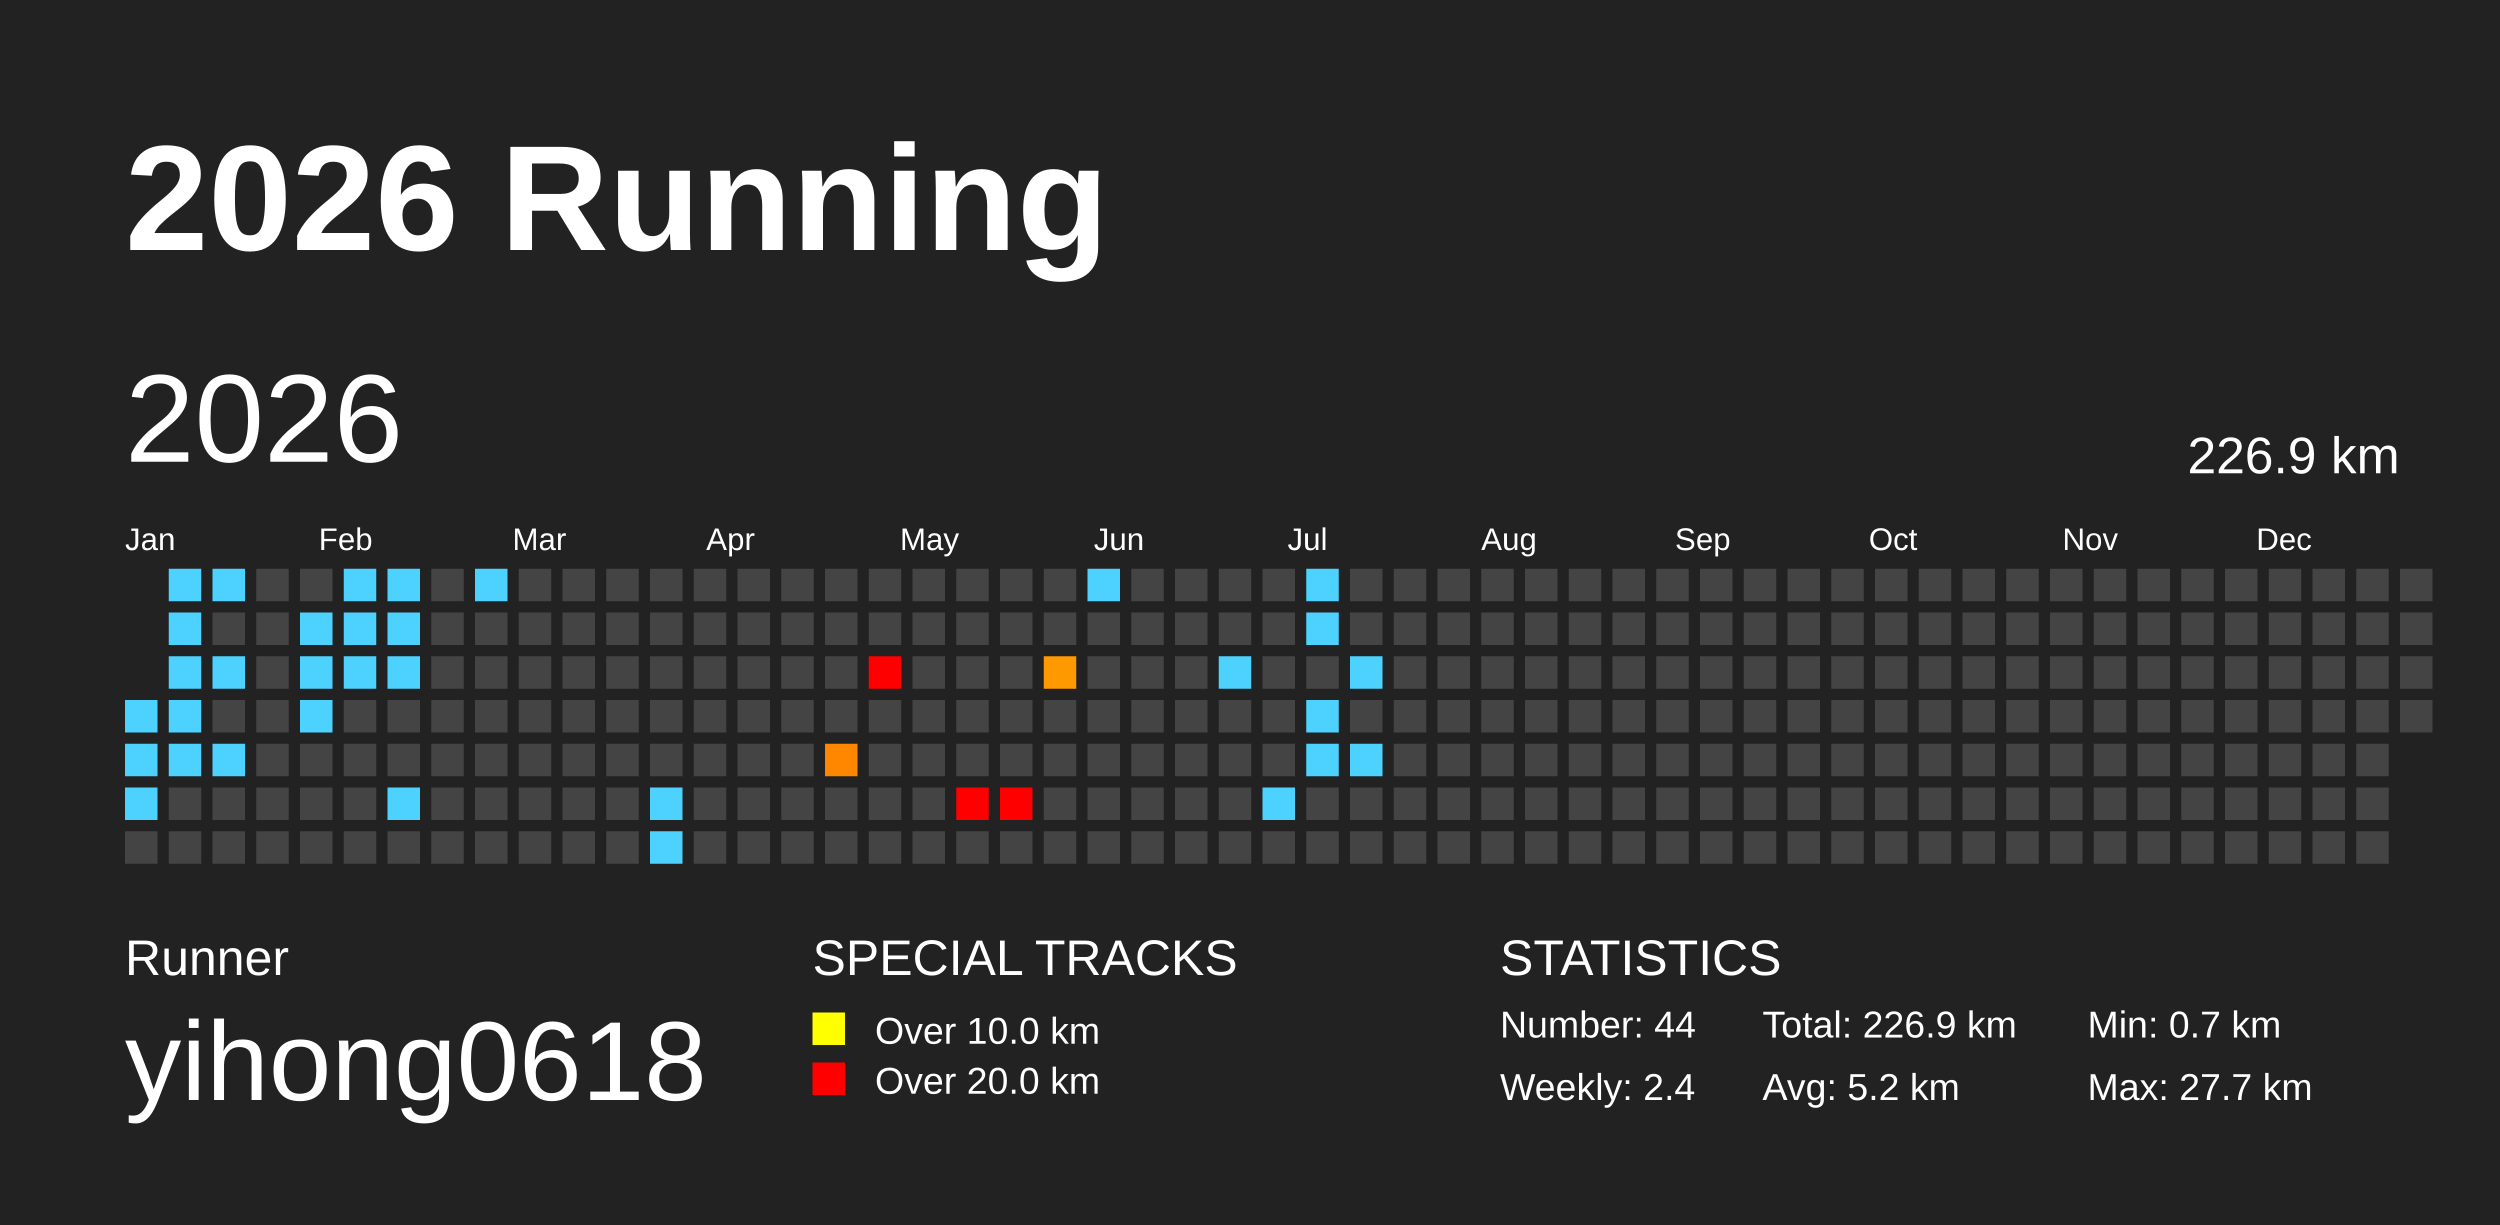
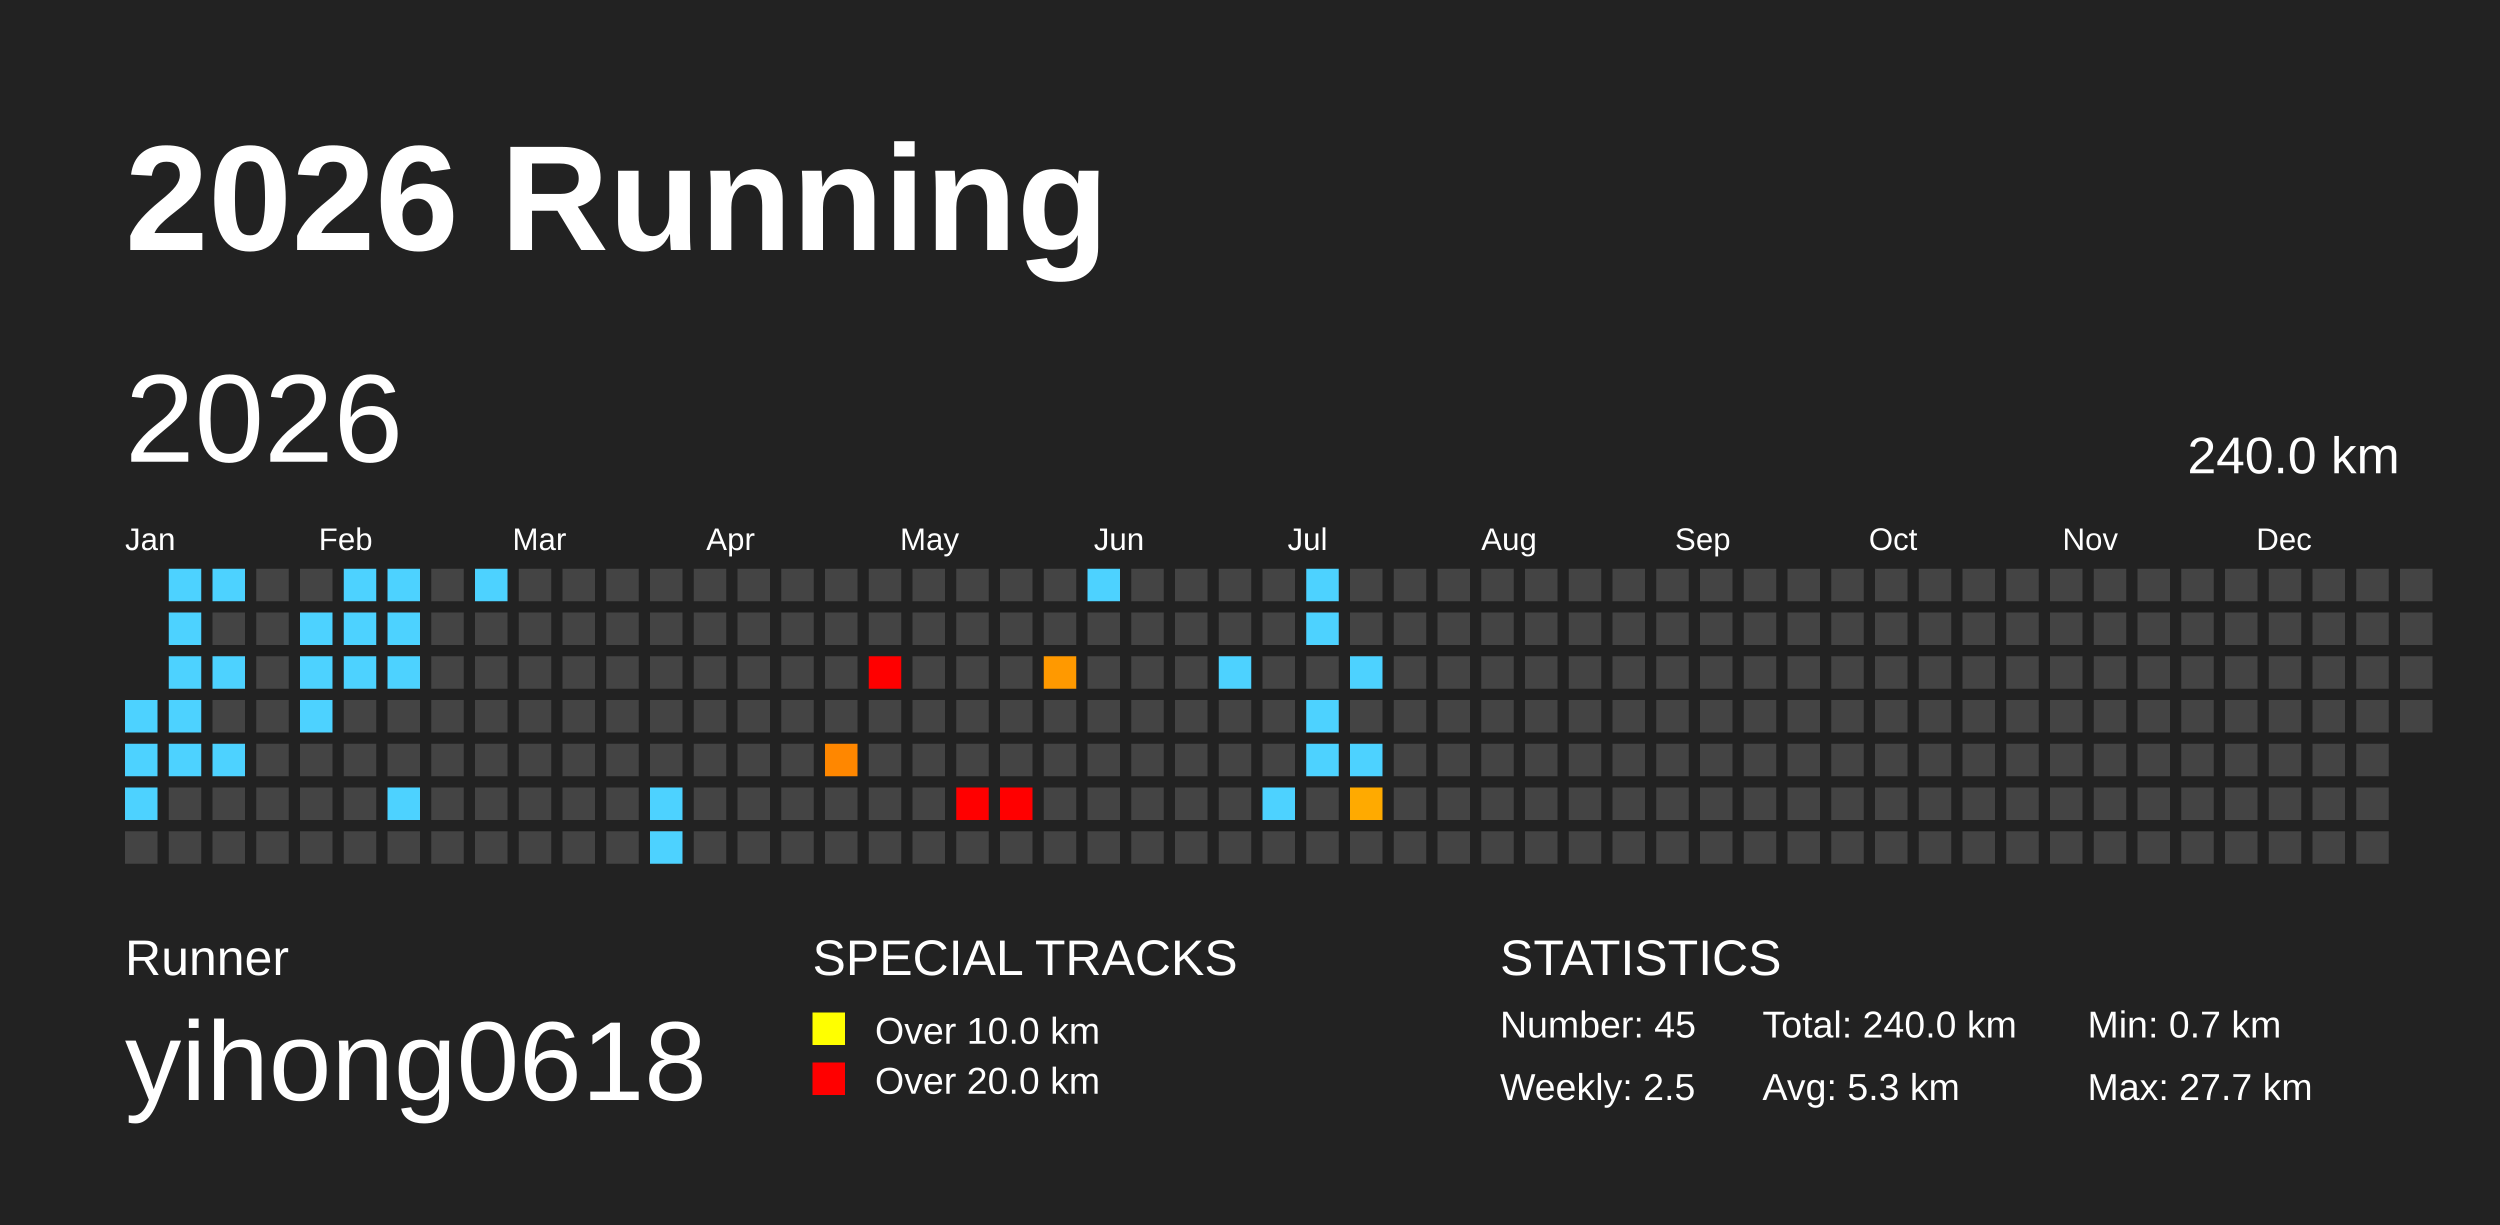
<svg xmlns="http://www.w3.org/2000/svg" baseProfile="full" height="98mm" version="1.1" viewBox="0,0,200,98" width="200mm">
  <defs />
  <rect fill="#222222" height="98" width="200" x="0" y="0" />
  <text fill="#FFFFFF" style="font-size:12px; font-family:Arial; font-weight:bold;" x="10" y="20">2026 Running</text>
  <text fill="#FFFFFF" style="font-size:4px; font-family:Arial" x="10" y="78">Runner</text>
  <text fill="#FFFFFF" style="font-size:9px; font-family:Arial" x="10" y="88">yihong0618</text>
  <text fill="#FFFFFF" style="font-size:4px; font-family:Arial" x="65" y="78">SPECIAL TRACKS</text>
  <rect fill="yellow" height="2.6" width="2.6" x="65" y="81" />
  <text fill="#FFFFFF" style="font-size:3px; font-family:Arial" x="70" y="83.5">Over 10.0 km</text>
  <rect fill="red" height="2.6" width="2.6" x="65" y="85" />
  <text fill="#FFFFFF" style="font-size:3px; font-family:Arial" x="70" y="87.5">Over 20.0 km</text>
  <text fill="#FFFFFF" style="font-size:4px; font-family:Arial" x="120" y="78">STATISTICS</text>
-   <text fill="#FFFFFF" style="font-size:3px; font-family:Arial" x="120" y="83">Number: 44</text>
-   <text fill="#FFFFFF" style="font-size:3px; font-family:Arial" x="120" y="88">Weekly: 2.4</text>
-   <text fill="#FFFFFF" style="font-size:3px; font-family:Arial" x="141" y="83">Total: 226.9 km</text>
-   <text fill="#FFFFFF" style="font-size:3px; font-family:Arial" x="141" y="88">Avg: 5.2 km</text>
+   <text fill="#FFFFFF" style="font-size:3px; font-family:Arial" x="120" y="83">Number: 45</text>
+   <text fill="#FFFFFF" style="font-size:3px; font-family:Arial" x="120" y="88">Weekly: 2.5</text>
+   <text fill="#FFFFFF" style="font-size:3px; font-family:Arial" x="141" y="83">Total: 240.0 km</text>
+   <text fill="#FFFFFF" style="font-size:3px; font-family:Arial" x="141" y="88">Avg: 5.3 km</text>
  <text fill="#FFFFFF" style="font-size:3px; font-family:Arial" x="167" y="83">Min: 0.7 km</text>
  <text fill="#FFFFFF" style="font-size:3px; font-family:Arial" x="167" y="88">Max: 27.7 km</text>
  <text dominant-baseline="hanging" fill="#FFFFFF" style="font-size:10.0px; font-family:Arial;" x="10" y="30">2026</text>
-   <text dominant-baseline="hanging" fill="#FFFFFF" style="font-size:4.125px; font-family:Arial;" x="175" y="35">226.9 km</text>
+   <text dominant-baseline="hanging" fill="#FFFFFF" style="font-size:4.125px; font-family:Arial;" x="175" y="35">240.0 km</text>
  <text fill="#FFFFFF" style="font-size:2.5px; font-family:Arial" x="10.0" y="44">Jan</text>
  <text fill="#FFFFFF" style="font-size:2.5px; font-family:Arial" x="25.5" y="44">Feb</text>
  <text fill="#FFFFFF" style="font-size:2.5px; font-family:Arial" x="41.0" y="44">Mar</text>
  <text fill="#FFFFFF" style="font-size:2.5px; font-family:Arial" x="56.5" y="44">Apr</text>
  <text fill="#FFFFFF" style="font-size:2.5px; font-family:Arial" x="72.0" y="44">May</text>
  <text fill="#FFFFFF" style="font-size:2.5px; font-family:Arial" x="87.5" y="44">Jun</text>
  <text fill="#FFFFFF" style="font-size:2.5px; font-family:Arial" x="103.0" y="44">Jul</text>
  <text fill="#FFFFFF" style="font-size:2.5px; font-family:Arial" x="118.5" y="44">Aug</text>
  <text fill="#FFFFFF" style="font-size:2.5px; font-family:Arial" x="134.0" y="44">Sep</text>
  <text fill="#FFFFFF" style="font-size:2.5px; font-family:Arial" x="149.5" y="44">Oct</text>
  <text fill="#FFFFFF" style="font-size:2.5px; font-family:Arial" x="165.0" y="44">Nov</text>
  <text fill="#FFFFFF" style="font-size:2.5px; font-family:Arial" x="180.5" y="44">Dec</text>
  <rect fill="#4dd2ff" height="2.6" width="2.6" x="10.0" y="56.0" />
  <rect fill="#4dd2ff" height="2.6" width="2.6" x="10.0" y="59.5" />
  <rect fill="#4dd2ff" height="2.6" width="2.6" x="10.0" y="63.0" />
  <rect fill="#444444" height="2.6" width="2.6" x="10.0" y="66.5" />
  <rect fill="#4dd2ff" height="2.6" width="2.6" x="13.5" y="45.5" />
  <rect fill="#4dd2ff" height="2.6" width="2.6" x="13.5" y="49.0" />
  <rect fill="#4dd2ff" height="2.6" width="2.6" x="13.5" y="52.5" />
  <rect fill="#4dd2ff" height="2.6" width="2.6" x="13.5" y="56.0" />
  <rect fill="#4dd2ff" height="2.6" width="2.6" x="13.5" y="59.5" />
  <rect fill="#444444" height="2.6" width="2.6" x="13.5" y="63.0" />
  <rect fill="#444444" height="2.6" width="2.6" x="13.5" y="66.5" />
  <rect fill="#4dd2ff" height="2.6" width="2.6" x="17.0" y="45.5" />
  <rect fill="#444444" height="2.6" width="2.6" x="17.0" y="49.0" />
  <rect fill="#4dd2ff" height="2.6" width="2.6" x="17.0" y="52.5" />
  <rect fill="#444444" height="2.6" width="2.6" x="17.0" y="56.0" />
  <rect fill="#4dd2ff" height="2.6" width="2.6" x="17.0" y="59.5" />
  <rect fill="#444444" height="2.6" width="2.6" x="17.0" y="63.0" />
  <rect fill="#444444" height="2.6" width="2.6" x="17.0" y="66.5" />
  <rect fill="#444444" height="2.6" width="2.6" x="20.5" y="45.5" />
  <rect fill="#444444" height="2.6" width="2.6" x="20.5" y="49.0" />
  <rect fill="#444444" height="2.6" width="2.6" x="20.5" y="52.5" />
  <rect fill="#444444" height="2.6" width="2.6" x="20.5" y="56.0" />
  <rect fill="#444444" height="2.6" width="2.6" x="20.5" y="59.5" />
  <rect fill="#444444" height="2.6" width="2.6" x="20.5" y="63.0" />
  <rect fill="#444444" height="2.6" width="2.6" x="20.5" y="66.5" />
  <rect fill="#444444" height="2.6" width="2.6" x="24.0" y="45.5" />
  <rect fill="#4dd2ff" height="2.6" width="2.6" x="24.0" y="49.0" />
  <rect fill="#4dd2ff" height="2.6" width="2.6" x="24.0" y="52.5" />
  <rect fill="#4dd2ff" height="2.6" width="2.6" x="24.0" y="56.0" />
  <rect fill="#444444" height="2.6" width="2.6" x="24.0" y="59.5" />
  <rect fill="#444444" height="2.6" width="2.6" x="24.0" y="63.0" />
  <rect fill="#444444" height="2.6" width="2.6" x="24.0" y="66.5" />
  <rect fill="#4dd2ff" height="2.6" width="2.6" x="27.5" y="45.5" />
  <rect fill="#4dd2ff" height="2.6" width="2.6" x="27.5" y="49.0" />
  <rect fill="#4dd2ff" height="2.6" width="2.6" x="27.5" y="52.5" />
  <rect fill="#444444" height="2.6" width="2.6" x="27.5" y="56.0" />
  <rect fill="#444444" height="2.6" width="2.6" x="27.5" y="59.5" />
  <rect fill="#444444" height="2.6" width="2.6" x="27.5" y="63.0" />
  <rect fill="#444444" height="2.6" width="2.6" x="27.5" y="66.5" />
  <rect fill="#4dd2ff" height="2.6" width="2.6" x="31.0" y="45.5" />
  <rect fill="#4dd2ff" height="2.6" width="2.6" x="31.0" y="49.0" />
  <rect fill="#4dd2ff" height="2.6" width="2.6" x="31.0" y="52.5" />
  <rect fill="#444444" height="2.6" width="2.6" x="31.0" y="56.0" />
  <rect fill="#444444" height="2.6" width="2.6" x="31.0" y="59.5" />
  <rect fill="#4dd2ff" height="2.6" width="2.6" x="31.0" y="63.0" />
  <rect fill="#444444" height="2.6" width="2.6" x="31.0" y="66.5" />
  <rect fill="#444444" height="2.6" width="2.6" x="34.5" y="45.5" />
  <rect fill="#444444" height="2.6" width="2.6" x="34.5" y="49.0" />
  <rect fill="#444444" height="2.6" width="2.6" x="34.5" y="52.5" />
  <rect fill="#444444" height="2.6" width="2.6" x="34.5" y="56.0" />
  <rect fill="#444444" height="2.6" width="2.6" x="34.5" y="59.5" />
  <rect fill="#444444" height="2.6" width="2.6" x="34.5" y="63.0" />
  <rect fill="#444444" height="2.6" width="2.6" x="34.5" y="66.5" />
  <rect fill="#4dd2ff" height="2.6" width="2.6" x="38.0" y="45.5" />
  <rect fill="#444444" height="2.6" width="2.6" x="38.0" y="49.0" />
  <rect fill="#444444" height="2.6" width="2.6" x="38.0" y="52.5" />
  <rect fill="#444444" height="2.6" width="2.6" x="38.0" y="56.0" />
  <rect fill="#444444" height="2.6" width="2.6" x="38.0" y="59.5" />
  <rect fill="#444444" height="2.6" width="2.6" x="38.0" y="63.0" />
  <rect fill="#444444" height="2.6" width="2.6" x="38.0" y="66.5" />
  <rect fill="#444444" height="2.6" width="2.6" x="41.5" y="45.5" />
  <rect fill="#444444" height="2.6" width="2.6" x="41.5" y="49.0" />
  <rect fill="#444444" height="2.6" width="2.6" x="41.5" y="52.5" />
  <rect fill="#444444" height="2.6" width="2.6" x="41.5" y="56.0" />
  <rect fill="#444444" height="2.6" width="2.6" x="41.5" y="59.5" />
  <rect fill="#444444" height="2.6" width="2.6" x="41.5" y="63.0" />
  <rect fill="#444444" height="2.6" width="2.6" x="41.5" y="66.5" />
  <rect fill="#444444" height="2.6" width="2.6" x="45.0" y="45.5" />
  <rect fill="#444444" height="2.6" width="2.6" x="45.0" y="49.0" />
  <rect fill="#444444" height="2.6" width="2.6" x="45.0" y="52.5" />
  <rect fill="#444444" height="2.6" width="2.6" x="45.0" y="56.0" />
  <rect fill="#444444" height="2.6" width="2.6" x="45.0" y="59.5" />
  <rect fill="#444444" height="2.6" width="2.6" x="45.0" y="63.0" />
  <rect fill="#444444" height="2.6" width="2.6" x="45.0" y="66.5" />
  <rect fill="#444444" height="2.6" width="2.6" x="48.5" y="45.5" />
  <rect fill="#444444" height="2.6" width="2.6" x="48.5" y="49.0" />
  <rect fill="#444444" height="2.6" width="2.6" x="48.5" y="52.5" />
  <rect fill="#444444" height="2.6" width="2.6" x="48.5" y="56.0" />
  <rect fill="#444444" height="2.6" width="2.6" x="48.5" y="59.5" />
  <rect fill="#444444" height="2.6" width="2.6" x="48.5" y="63.0" />
  <rect fill="#444444" height="2.6" width="2.6" x="48.5" y="66.5" />
  <rect fill="#444444" height="2.6" width="2.6" x="52.0" y="45.5" />
  <rect fill="#444444" height="2.6" width="2.6" x="52.0" y="49.0" />
  <rect fill="#444444" height="2.6" width="2.6" x="52.0" y="52.5" />
  <rect fill="#444444" height="2.6" width="2.6" x="52.0" y="56.0" />
  <rect fill="#444444" height="2.6" width="2.6" x="52.0" y="59.5" />
  <rect fill="#4dd2ff" height="2.6" width="2.6" x="52.0" y="63.0" />
  <rect fill="#4dd2ff" height="2.6" width="2.6" x="52.0" y="66.5" />
  <rect fill="#444444" height="2.6" width="2.6" x="55.5" y="45.5" />
  <rect fill="#444444" height="2.6" width="2.6" x="55.5" y="49.0" />
  <rect fill="#444444" height="2.6" width="2.6" x="55.5" y="52.5" />
  <rect fill="#444444" height="2.6" width="2.6" x="55.5" y="56.0" />
  <rect fill="#444444" height="2.6" width="2.6" x="55.5" y="59.5" />
  <rect fill="#444444" height="2.6" width="2.6" x="55.5" y="63.0" />
  <rect fill="#444444" height="2.6" width="2.6" x="55.5" y="66.5" />
  <rect fill="#444444" height="2.6" width="2.6" x="59.0" y="45.5" />
  <rect fill="#444444" height="2.6" width="2.6" x="59.0" y="49.0" />
  <rect fill="#444444" height="2.6" width="2.6" x="59.0" y="52.5" />
  <rect fill="#444444" height="2.6" width="2.6" x="59.0" y="56.0" />
  <rect fill="#444444" height="2.6" width="2.6" x="59.0" y="59.5" />
  <rect fill="#444444" height="2.6" width="2.6" x="59.0" y="63.0" />
  <rect fill="#444444" height="2.6" width="2.6" x="59.0" y="66.5" />
  <rect fill="#444444" height="2.6" width="2.6" x="62.5" y="45.5" />
  <rect fill="#444444" height="2.6" width="2.6" x="62.5" y="49.0" />
  <rect fill="#444444" height="2.6" width="2.6" x="62.5" y="52.5" />
  <rect fill="#444444" height="2.6" width="2.6" x="62.5" y="56.0" />
  <rect fill="#444444" height="2.6" width="2.6" x="62.5" y="59.5" />
  <rect fill="#444444" height="2.6" width="2.6" x="62.5" y="63.0" />
  <rect fill="#444444" height="2.6" width="2.6" x="62.5" y="66.5" />
  <rect fill="#444444" height="2.6" width="2.6" x="66.0" y="45.5" />
  <rect fill="#444444" height="2.6" width="2.6" x="66.0" y="49.0" />
  <rect fill="#444444" height="2.6" width="2.6" x="66.0" y="52.5" />
  <rect fill="#444444" height="2.6" width="2.6" x="66.0" y="56.0" />
  <rect fill="#ff8700" height="2.6" width="2.6" x="66.0" y="59.5" />
  <rect fill="#444444" height="2.6" width="2.6" x="66.0" y="63.0" />
  <rect fill="#444444" height="2.6" width="2.6" x="66.0" y="66.5" />
  <rect fill="#444444" height="2.6" width="2.6" x="69.5" y="45.5" />
  <rect fill="#444444" height="2.6" width="2.6" x="69.5" y="49.0" />
  <rect fill="red" height="2.6" width="2.6" x="69.5" y="52.5" />
  <rect fill="#444444" height="2.6" width="2.6" x="69.5" y="56.0" />
  <rect fill="#444444" height="2.6" width="2.6" x="69.5" y="59.5" />
  <rect fill="#444444" height="2.6" width="2.6" x="69.5" y="63.0" />
  <rect fill="#444444" height="2.6" width="2.6" x="69.5" y="66.5" />
  <rect fill="#444444" height="2.6" width="2.6" x="73.0" y="45.5" />
  <rect fill="#444444" height="2.6" width="2.6" x="73.0" y="49.0" />
  <rect fill="#444444" height="2.6" width="2.6" x="73.0" y="52.5" />
  <rect fill="#444444" height="2.6" width="2.6" x="73.0" y="56.0" />
  <rect fill="#444444" height="2.6" width="2.6" x="73.0" y="59.5" />
  <rect fill="#444444" height="2.6" width="2.6" x="73.0" y="63.0" />
  <rect fill="#444444" height="2.6" width="2.6" x="73.0" y="66.5" />
  <rect fill="#444444" height="2.6" width="2.6" x="76.5" y="45.5" />
  <rect fill="#444444" height="2.6" width="2.6" x="76.5" y="49.0" />
  <rect fill="#444444" height="2.6" width="2.6" x="76.5" y="52.5" />
  <rect fill="#444444" height="2.6" width="2.6" x="76.5" y="56.0" />
  <rect fill="#444444" height="2.6" width="2.6" x="76.5" y="59.5" />
  <rect fill="red" height="2.6" width="2.6" x="76.5" y="63.0" />
  <rect fill="#444444" height="2.6" width="2.6" x="76.5" y="66.5" />
  <rect fill="#444444" height="2.6" width="2.6" x="80.0" y="45.5" />
  <rect fill="#444444" height="2.6" width="2.6" x="80.0" y="49.0" />
  <rect fill="#444444" height="2.6" width="2.6" x="80.0" y="52.5" />
  <rect fill="#444444" height="2.6" width="2.6" x="80.0" y="56.0" />
  <rect fill="#444444" height="2.6" width="2.6" x="80.0" y="59.5" />
  <rect fill="red" height="2.6" width="2.6" x="80.0" y="63.0" />
  <rect fill="#444444" height="2.6" width="2.6" x="80.0" y="66.5" />
  <rect fill="#444444" height="2.6" width="2.6" x="83.5" y="45.5" />
  <rect fill="#444444" height="2.6" width="2.6" x="83.5" y="49.0" />
  <rect fill="#ff9900" height="2.6" width="2.6" x="83.5" y="52.5" />
  <rect fill="#444444" height="2.6" width="2.6" x="83.5" y="56.0" />
  <rect fill="#444444" height="2.6" width="2.6" x="83.5" y="59.5" />
  <rect fill="#444444" height="2.6" width="2.6" x="83.5" y="63.0" />
  <rect fill="#444444" height="2.6" width="2.6" x="83.5" y="66.5" />
  <rect fill="#4dd2ff" height="2.6" width="2.6" x="87.0" y="45.5" />
  <rect fill="#444444" height="2.6" width="2.6" x="87.0" y="49.0" />
  <rect fill="#444444" height="2.6" width="2.6" x="87.0" y="52.5" />
  <rect fill="#444444" height="2.6" width="2.6" x="87.0" y="56.0" />
  <rect fill="#444444" height="2.6" width="2.6" x="87.0" y="59.5" />
  <rect fill="#444444" height="2.6" width="2.6" x="87.0" y="63.0" />
  <rect fill="#444444" height="2.6" width="2.6" x="87.0" y="66.5" />
  <rect fill="#444444" height="2.6" width="2.6" x="90.5" y="45.5" />
  <rect fill="#444444" height="2.6" width="2.6" x="90.5" y="49.0" />
  <rect fill="#444444" height="2.6" width="2.6" x="90.5" y="52.5" />
  <rect fill="#444444" height="2.6" width="2.6" x="90.5" y="56.0" />
  <rect fill="#444444" height="2.6" width="2.6" x="90.5" y="59.5" />
  <rect fill="#444444" height="2.6" width="2.6" x="90.5" y="63.0" />
  <rect fill="#444444" height="2.6" width="2.6" x="90.5" y="66.5" />
  <rect fill="#444444" height="2.6" width="2.6" x="94.0" y="45.5" />
  <rect fill="#444444" height="2.6" width="2.6" x="94.0" y="49.0" />
  <rect fill="#444444" height="2.6" width="2.6" x="94.0" y="52.5" />
  <rect fill="#444444" height="2.6" width="2.6" x="94.0" y="56.0" />
  <rect fill="#444444" height="2.6" width="2.6" x="94.0" y="59.5" />
  <rect fill="#444444" height="2.6" width="2.6" x="94.0" y="63.0" />
  <rect fill="#444444" height="2.6" width="2.6" x="94.0" y="66.5" />
  <rect fill="#444444" height="2.6" width="2.6" x="97.5" y="45.5" />
  <rect fill="#444444" height="2.6" width="2.6" x="97.5" y="49.0" />
  <rect fill="#4dd2ff" height="2.6" width="2.6" x="97.5" y="52.5" />
  <rect fill="#444444" height="2.6" width="2.6" x="97.5" y="56.0" />
  <rect fill="#444444" height="2.6" width="2.6" x="97.5" y="59.5" />
  <rect fill="#444444" height="2.6" width="2.6" x="97.5" y="63.0" />
  <rect fill="#444444" height="2.6" width="2.6" x="97.5" y="66.5" />
  <rect fill="#444444" height="2.6" width="2.6" x="101.0" y="45.5" />
  <rect fill="#444444" height="2.6" width="2.6" x="101.0" y="49.0" />
  <rect fill="#444444" height="2.6" width="2.6" x="101.0" y="52.5" />
  <rect fill="#444444" height="2.6" width="2.6" x="101.0" y="56.0" />
  <rect fill="#444444" height="2.6" width="2.6" x="101.0" y="59.5" />
  <rect fill="#4dd2ff" height="2.6" width="2.6" x="101.0" y="63.0" />
  <rect fill="#444444" height="2.6" width="2.6" x="101.0" y="66.5" />
  <rect fill="#4dd2ff" height="2.6" width="2.6" x="104.5" y="45.5" />
  <rect fill="#4dd2ff" height="2.6" width="2.6" x="104.5" y="49.0" />
  <rect fill="#444444" height="2.6" width="2.6" x="104.5" y="52.5" />
  <rect fill="#4dd2ff" height="2.6" width="2.6" x="104.5" y="56.0" />
  <rect fill="#4dd2ff" height="2.6" width="2.6" x="104.5" y="59.5" />
  <rect fill="#444444" height="2.6" width="2.6" x="104.5" y="63.0" />
  <rect fill="#444444" height="2.6" width="2.6" x="104.5" y="66.5" />
  <rect fill="#444444" height="2.6" width="2.6" x="108.0" y="45.5" />
  <rect fill="#444444" height="2.6" width="2.6" x="108.0" y="49.0" />
  <rect fill="#4dd2ff" height="2.6" width="2.6" x="108.0" y="52.5" />
  <rect fill="#444444" height="2.6" width="2.6" x="108.0" y="56.0" />
  <rect fill="#4dd2ff" height="2.6" width="2.6" x="108.0" y="59.5" />
-   <rect fill="#444444" height="2.6" width="2.6" x="108.0" y="63.0" />
+   <rect fill="#ffaa00" height="2.6" width="2.6" x="108.0" y="63.0" />
  <rect fill="#444444" height="2.6" width="2.6" x="108.0" y="66.5" />
  <rect fill="#444444" height="2.6" width="2.6" x="111.5" y="45.5" />
  <rect fill="#444444" height="2.6" width="2.6" x="111.5" y="49.0" />
  <rect fill="#444444" height="2.6" width="2.6" x="111.5" y="52.5" />
  <rect fill="#444444" height="2.6" width="2.6" x="111.5" y="56.0" />
  <rect fill="#444444" height="2.6" width="2.6" x="111.5" y="59.5" />
  <rect fill="#444444" height="2.6" width="2.6" x="111.5" y="63.0" />
  <rect fill="#444444" height="2.6" width="2.6" x="111.5" y="66.5" />
  <rect fill="#444444" height="2.6" width="2.6" x="115.0" y="45.5" />
  <rect fill="#444444" height="2.6" width="2.6" x="115.0" y="49.0" />
  <rect fill="#444444" height="2.6" width="2.6" x="115.0" y="52.5" />
  <rect fill="#444444" height="2.6" width="2.6" x="115.0" y="56.0" />
  <rect fill="#444444" height="2.6" width="2.6" x="115.0" y="59.5" />
  <rect fill="#444444" height="2.6" width="2.6" x="115.0" y="63.0" />
  <rect fill="#444444" height="2.6" width="2.6" x="115.0" y="66.5" />
  <rect fill="#444444" height="2.6" width="2.6" x="118.5" y="45.5" />
  <rect fill="#444444" height="2.6" width="2.6" x="118.5" y="49.0" />
  <rect fill="#444444" height="2.6" width="2.6" x="118.5" y="52.5" />
  <rect fill="#444444" height="2.6" width="2.6" x="118.5" y="56.0" />
  <rect fill="#444444" height="2.6" width="2.6" x="118.5" y="59.5" />
  <rect fill="#444444" height="2.6" width="2.6" x="118.5" y="63.0" />
  <rect fill="#444444" height="2.6" width="2.6" x="118.5" y="66.5" />
  <rect fill="#444444" height="2.6" width="2.6" x="122.0" y="45.5" />
  <rect fill="#444444" height="2.6" width="2.6" x="122.0" y="49.0" />
  <rect fill="#444444" height="2.6" width="2.6" x="122.0" y="52.5" />
  <rect fill="#444444" height="2.6" width="2.6" x="122.0" y="56.0" />
  <rect fill="#444444" height="2.6" width="2.6" x="122.0" y="59.5" />
  <rect fill="#444444" height="2.6" width="2.6" x="122.0" y="63.0" />
  <rect fill="#444444" height="2.6" width="2.6" x="122.0" y="66.5" />
  <rect fill="#444444" height="2.6" width="2.6" x="125.5" y="45.5" />
  <rect fill="#444444" height="2.6" width="2.6" x="125.5" y="49.0" />
  <rect fill="#444444" height="2.6" width="2.6" x="125.5" y="52.5" />
  <rect fill="#444444" height="2.6" width="2.6" x="125.5" y="56.0" />
  <rect fill="#444444" height="2.6" width="2.6" x="125.5" y="59.5" />
  <rect fill="#444444" height="2.6" width="2.6" x="125.5" y="63.0" />
  <rect fill="#444444" height="2.6" width="2.6" x="125.5" y="66.5" />
  <rect fill="#444444" height="2.6" width="2.6" x="129.0" y="45.5" />
  <rect fill="#444444" height="2.6" width="2.6" x="129.0" y="49.0" />
  <rect fill="#444444" height="2.6" width="2.6" x="129.0" y="52.5" />
  <rect fill="#444444" height="2.6" width="2.6" x="129.0" y="56.0" />
  <rect fill="#444444" height="2.6" width="2.6" x="129.0" y="59.5" />
  <rect fill="#444444" height="2.6" width="2.6" x="129.0" y="63.0" />
  <rect fill="#444444" height="2.6" width="2.6" x="129.0" y="66.5" />
  <rect fill="#444444" height="2.6" width="2.6" x="132.5" y="45.5" />
  <rect fill="#444444" height="2.6" width="2.6" x="132.5" y="49.0" />
  <rect fill="#444444" height="2.6" width="2.6" x="132.5" y="52.5" />
  <rect fill="#444444" height="2.6" width="2.6" x="132.5" y="56.0" />
  <rect fill="#444444" height="2.6" width="2.6" x="132.5" y="59.5" />
  <rect fill="#444444" height="2.6" width="2.6" x="132.5" y="63.0" />
  <rect fill="#444444" height="2.6" width="2.6" x="132.5" y="66.5" />
  <rect fill="#444444" height="2.6" width="2.6" x="136.0" y="45.5" />
  <rect fill="#444444" height="2.6" width="2.6" x="136.0" y="49.0" />
  <rect fill="#444444" height="2.6" width="2.6" x="136.0" y="52.5" />
  <rect fill="#444444" height="2.6" width="2.6" x="136.0" y="56.0" />
  <rect fill="#444444" height="2.6" width="2.6" x="136.0" y="59.5" />
  <rect fill="#444444" height="2.6" width="2.6" x="136.0" y="63.0" />
  <rect fill="#444444" height="2.6" width="2.6" x="136.0" y="66.5" />
  <rect fill="#444444" height="2.6" width="2.6" x="139.5" y="45.5" />
  <rect fill="#444444" height="2.6" width="2.6" x="139.5" y="49.0" />
  <rect fill="#444444" height="2.6" width="2.6" x="139.5" y="52.5" />
  <rect fill="#444444" height="2.6" width="2.6" x="139.5" y="56.0" />
  <rect fill="#444444" height="2.6" width="2.6" x="139.5" y="59.5" />
  <rect fill="#444444" height="2.6" width="2.6" x="139.5" y="63.0" />
  <rect fill="#444444" height="2.6" width="2.6" x="139.5" y="66.5" />
  <rect fill="#444444" height="2.6" width="2.6" x="143.0" y="45.5" />
  <rect fill="#444444" height="2.6" width="2.6" x="143.0" y="49.0" />
  <rect fill="#444444" height="2.6" width="2.6" x="143.0" y="52.5" />
  <rect fill="#444444" height="2.6" width="2.6" x="143.0" y="56.0" />
  <rect fill="#444444" height="2.6" width="2.6" x="143.0" y="59.5" />
  <rect fill="#444444" height="2.6" width="2.6" x="143.0" y="63.0" />
  <rect fill="#444444" height="2.6" width="2.6" x="143.0" y="66.5" />
  <rect fill="#444444" height="2.6" width="2.6" x="146.5" y="45.5" />
  <rect fill="#444444" height="2.6" width="2.6" x="146.5" y="49.0" />
  <rect fill="#444444" height="2.6" width="2.6" x="146.5" y="52.5" />
  <rect fill="#444444" height="2.6" width="2.6" x="146.5" y="56.0" />
  <rect fill="#444444" height="2.6" width="2.6" x="146.5" y="59.5" />
  <rect fill="#444444" height="2.6" width="2.6" x="146.5" y="63.0" />
  <rect fill="#444444" height="2.6" width="2.6" x="146.5" y="66.5" />
  <rect fill="#444444" height="2.6" width="2.6" x="150.0" y="45.5" />
  <rect fill="#444444" height="2.6" width="2.6" x="150.0" y="49.0" />
  <rect fill="#444444" height="2.6" width="2.6" x="150.0" y="52.5" />
  <rect fill="#444444" height="2.6" width="2.6" x="150.0" y="56.0" />
  <rect fill="#444444" height="2.6" width="2.6" x="150.0" y="59.5" />
  <rect fill="#444444" height="2.6" width="2.6" x="150.0" y="63.0" />
  <rect fill="#444444" height="2.6" width="2.6" x="150.0" y="66.5" />
  <rect fill="#444444" height="2.6" width="2.6" x="153.5" y="45.5" />
  <rect fill="#444444" height="2.6" width="2.6" x="153.5" y="49.0" />
  <rect fill="#444444" height="2.6" width="2.6" x="153.5" y="52.5" />
  <rect fill="#444444" height="2.6" width="2.6" x="153.5" y="56.0" />
  <rect fill="#444444" height="2.6" width="2.6" x="153.5" y="59.5" />
  <rect fill="#444444" height="2.6" width="2.6" x="153.5" y="63.0" />
  <rect fill="#444444" height="2.6" width="2.6" x="153.5" y="66.5" />
  <rect fill="#444444" height="2.6" width="2.6" x="157.0" y="45.5" />
  <rect fill="#444444" height="2.6" width="2.6" x="157.0" y="49.0" />
  <rect fill="#444444" height="2.6" width="2.6" x="157.0" y="52.5" />
  <rect fill="#444444" height="2.6" width="2.6" x="157.0" y="56.0" />
  <rect fill="#444444" height="2.6" width="2.6" x="157.0" y="59.5" />
  <rect fill="#444444" height="2.6" width="2.6" x="157.0" y="63.0" />
  <rect fill="#444444" height="2.6" width="2.6" x="157.0" y="66.5" />
  <rect fill="#444444" height="2.6" width="2.6" x="160.5" y="45.5" />
  <rect fill="#444444" height="2.6" width="2.6" x="160.5" y="49.0" />
  <rect fill="#444444" height="2.6" width="2.6" x="160.5" y="52.5" />
  <rect fill="#444444" height="2.6" width="2.6" x="160.5" y="56.0" />
  <rect fill="#444444" height="2.6" width="2.6" x="160.5" y="59.5" />
  <rect fill="#444444" height="2.6" width="2.6" x="160.5" y="63.0" />
  <rect fill="#444444" height="2.6" width="2.6" x="160.5" y="66.5" />
  <rect fill="#444444" height="2.6" width="2.6" x="164.0" y="45.5" />
  <rect fill="#444444" height="2.6" width="2.6" x="164.0" y="49.0" />
  <rect fill="#444444" height="2.6" width="2.6" x="164.0" y="52.5" />
  <rect fill="#444444" height="2.6" width="2.6" x="164.0" y="56.0" />
  <rect fill="#444444" height="2.6" width="2.6" x="164.0" y="59.5" />
  <rect fill="#444444" height="2.6" width="2.6" x="164.0" y="63.0" />
  <rect fill="#444444" height="2.6" width="2.6" x="164.0" y="66.5" />
  <rect fill="#444444" height="2.6" width="2.6" x="167.5" y="45.5" />
  <rect fill="#444444" height="2.6" width="2.6" x="167.5" y="49.0" />
  <rect fill="#444444" height="2.6" width="2.6" x="167.5" y="52.5" />
  <rect fill="#444444" height="2.6" width="2.6" x="167.5" y="56.0" />
  <rect fill="#444444" height="2.6" width="2.6" x="167.5" y="59.5" />
  <rect fill="#444444" height="2.6" width="2.6" x="167.5" y="63.0" />
  <rect fill="#444444" height="2.6" width="2.6" x="167.5" y="66.5" />
  <rect fill="#444444" height="2.6" width="2.6" x="171.0" y="45.5" />
  <rect fill="#444444" height="2.6" width="2.6" x="171.0" y="49.0" />
  <rect fill="#444444" height="2.6" width="2.6" x="171.0" y="52.5" />
  <rect fill="#444444" height="2.6" width="2.6" x="171.0" y="56.0" />
  <rect fill="#444444" height="2.6" width="2.6" x="171.0" y="59.5" />
  <rect fill="#444444" height="2.6" width="2.6" x="171.0" y="63.0" />
  <rect fill="#444444" height="2.6" width="2.6" x="171.0" y="66.5" />
  <rect fill="#444444" height="2.6" width="2.6" x="174.5" y="45.5" />
  <rect fill="#444444" height="2.6" width="2.6" x="174.5" y="49.0" />
  <rect fill="#444444" height="2.6" width="2.6" x="174.5" y="52.5" />
  <rect fill="#444444" height="2.6" width="2.6" x="174.5" y="56.0" />
  <rect fill="#444444" height="2.6" width="2.6" x="174.5" y="59.5" />
  <rect fill="#444444" height="2.6" width="2.6" x="174.5" y="63.0" />
  <rect fill="#444444" height="2.6" width="2.6" x="174.5" y="66.5" />
  <rect fill="#444444" height="2.6" width="2.6" x="178.0" y="45.5" />
  <rect fill="#444444" height="2.6" width="2.6" x="178.0" y="49.0" />
  <rect fill="#444444" height="2.6" width="2.6" x="178.0" y="52.5" />
  <rect fill="#444444" height="2.6" width="2.6" x="178.0" y="56.0" />
  <rect fill="#444444" height="2.6" width="2.6" x="178.0" y="59.5" />
  <rect fill="#444444" height="2.6" width="2.6" x="178.0" y="63.0" />
  <rect fill="#444444" height="2.6" width="2.6" x="178.0" y="66.5" />
  <rect fill="#444444" height="2.6" width="2.6" x="181.5" y="45.5" />
  <rect fill="#444444" height="2.6" width="2.6" x="181.5" y="49.0" />
  <rect fill="#444444" height="2.6" width="2.6" x="181.5" y="52.5" />
  <rect fill="#444444" height="2.6" width="2.6" x="181.5" y="56.0" />
  <rect fill="#444444" height="2.6" width="2.6" x="181.5" y="59.5" />
  <rect fill="#444444" height="2.6" width="2.6" x="181.5" y="63.0" />
  <rect fill="#444444" height="2.6" width="2.6" x="181.5" y="66.5" />
  <rect fill="#444444" height="2.6" width="2.6" x="185.0" y="45.5" />
  <rect fill="#444444" height="2.6" width="2.6" x="185.0" y="49.0" />
  <rect fill="#444444" height="2.6" width="2.6" x="185.0" y="52.5" />
  <rect fill="#444444" height="2.6" width="2.6" x="185.0" y="56.0" />
  <rect fill="#444444" height="2.6" width="2.6" x="185.0" y="59.5" />
  <rect fill="#444444" height="2.6" width="2.6" x="185.0" y="63.0" />
  <rect fill="#444444" height="2.6" width="2.6" x="185.0" y="66.5" />
  <rect fill="#444444" height="2.6" width="2.6" x="188.5" y="45.5" />
  <rect fill="#444444" height="2.6" width="2.6" x="188.5" y="49.0" />
  <rect fill="#444444" height="2.6" width="2.6" x="188.5" y="52.5" />
  <rect fill="#444444" height="2.6" width="2.6" x="188.5" y="56.0" />
  <rect fill="#444444" height="2.6" width="2.6" x="188.5" y="59.5" />
  <rect fill="#444444" height="2.6" width="2.6" x="188.5" y="63.0" />
  <rect fill="#444444" height="2.6" width="2.6" x="188.5" y="66.5" />
  <rect fill="#444444" height="2.6" width="2.6" x="192.0" y="45.5" />
  <rect fill="#444444" height="2.6" width="2.6" x="192.0" y="49.0" />
  <rect fill="#444444" height="2.6" width="2.6" x="192.0" y="52.5" />
  <rect fill="#444444" height="2.6" width="2.6" x="192.0" y="56.0" />
</svg>
